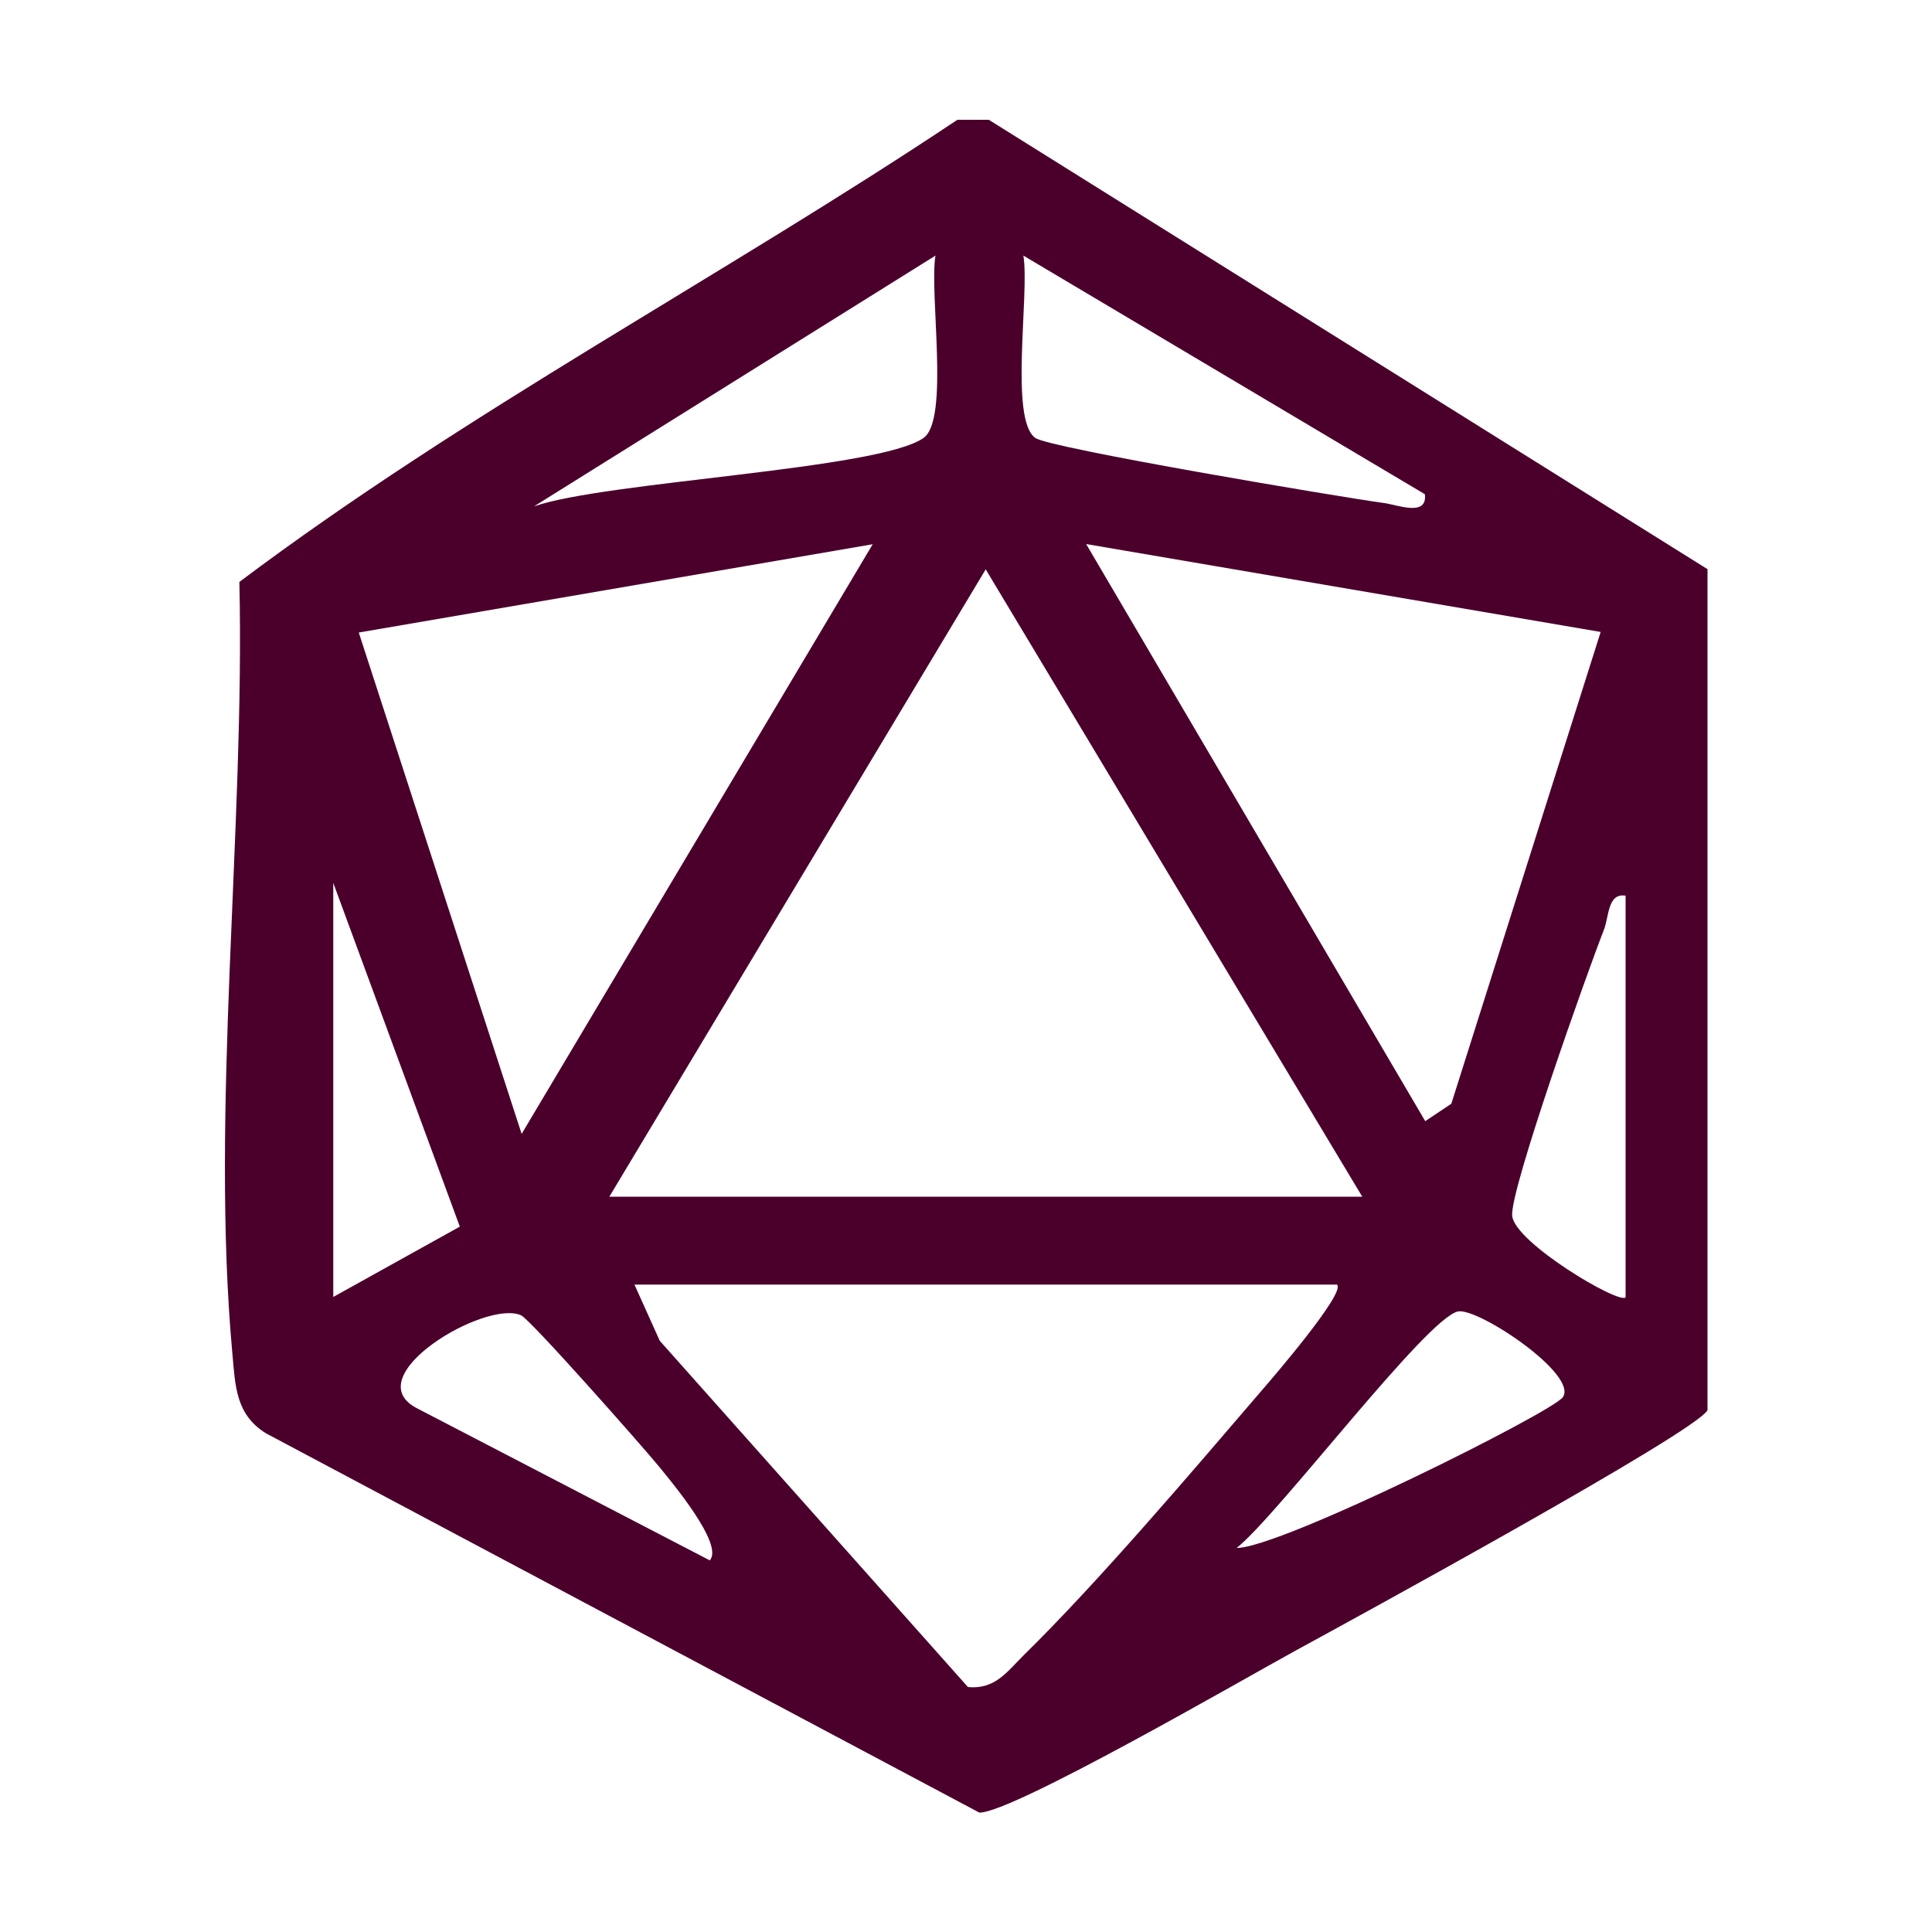
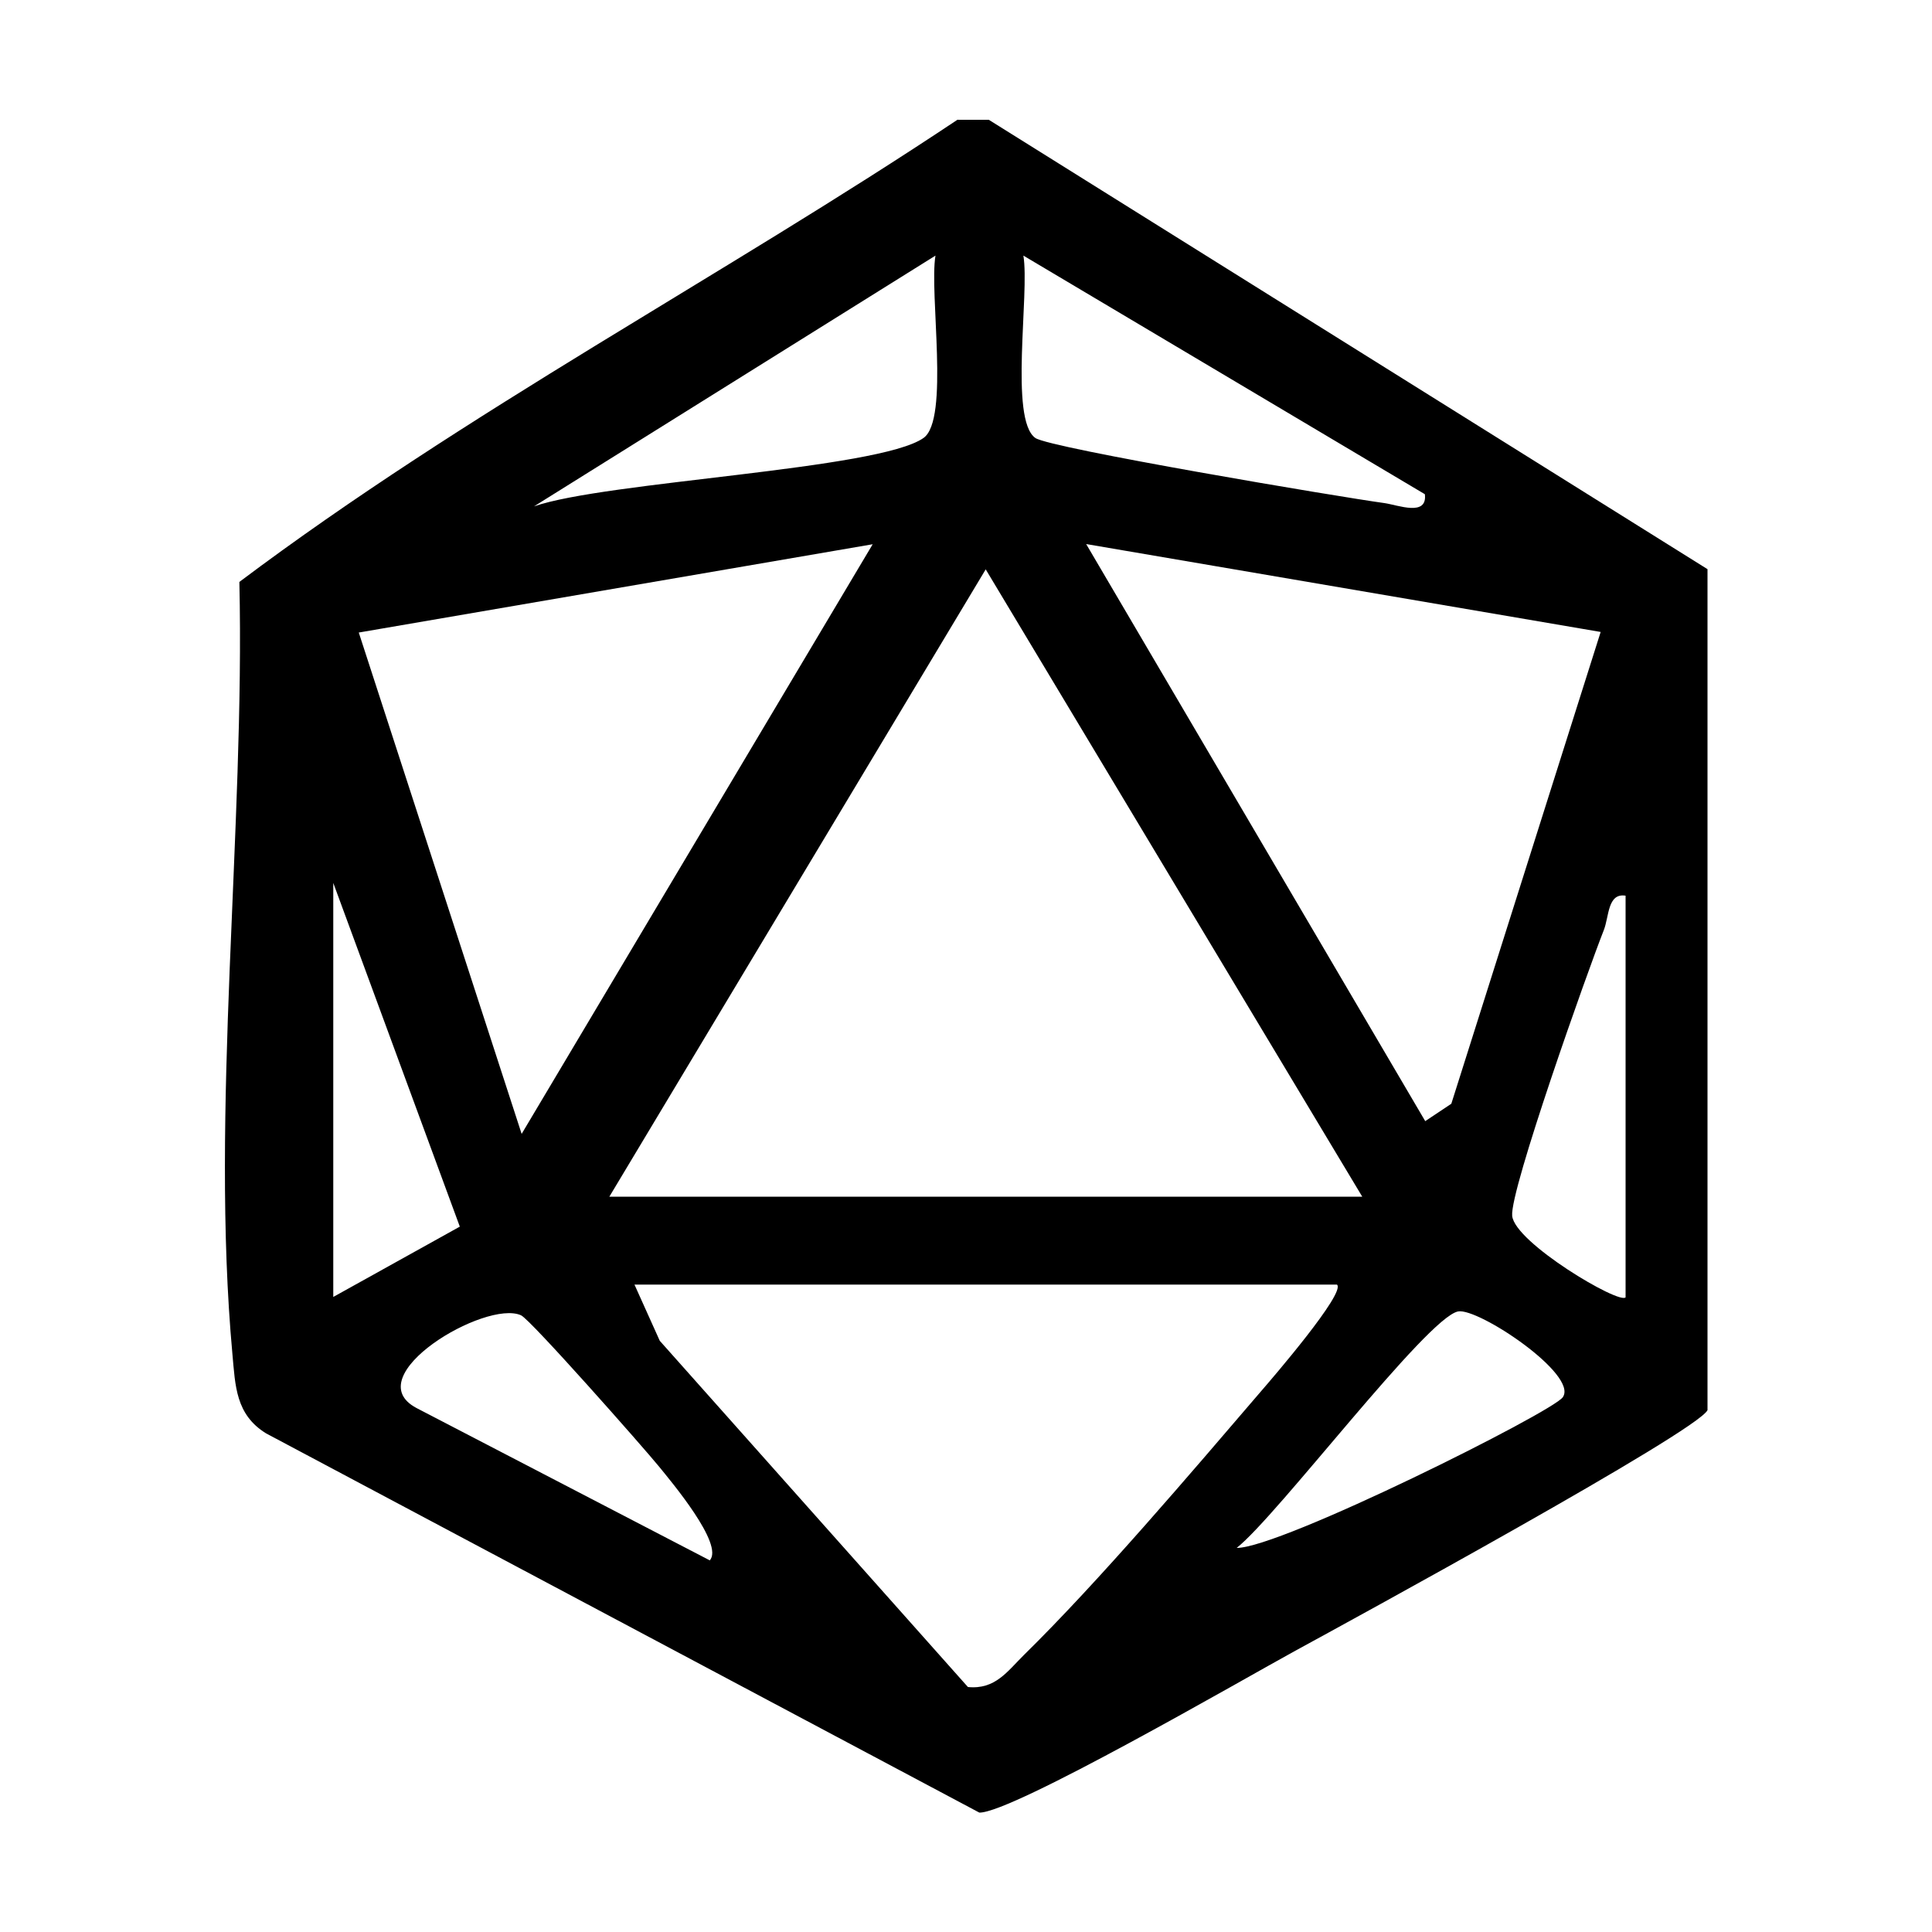
<svg xmlns="http://www.w3.org/2000/svg" id="Icons_Template" data-name="Icons/Template" viewBox="0 0 100 100">
  <defs>
    <style>
      .cls-1 {
-         fill: #4b002c;
+         fill: currentColor;
      }
    </style>
  </defs>
  <path class="cls-1" d="M49.57,6.2h1.61s37.2,23.26,37.2,23.26v43.53c-.54,1.11-18.56,10.94-21.33,12.45-2.62,1.43-14.67,8.41-16.36,8.38l-36.92-19.63c-1.57-.97-1.59-2.45-1.74-4.1-1.15-12.54.65-27.23.36-39.97,11.78-8.85,24.93-15.76,37.18-23.93ZM48.42,13.23l-20.78,12.98c3.69-1.29,17.83-1.9,20.16-3.54,1.36-.95.29-7.49.62-9.44ZM73.75,25.58l-20.78-12.35c.33,1.95-.74,8.49.62,9.44.75.53,15.79,3.06,18.07,3.37.7.1,2.24.72,2.09-.47ZM45.17,28.17l-26.6,4.57,8.43,25.95,18.17-30.52ZM82.85,32.71l-26.63-4.55,17.55,29.87,1.35-.9,7.73-24.42ZM70.51,61.94l-19.49-32.47-19.48,32.47h38.97ZM17.25,45.7v21.43l6.55-3.64-6.55-17.79ZM84.14,67.14v-20.78c-.94-.15-.85,1.09-1.13,1.79-.83,2.1-4.87,13.47-4.74,14.78.13,1.39,5.55,4.6,5.87,4.22ZM69.21,66.49h-36.37l1.31,2.91,15.95,17.92c1.41.14,2.04-.81,2.89-1.65,3.89-3.82,8.67-9.45,12.3-13.68.52-.6,4.4-5.1,3.91-5.5ZM36.73,80.77c.78-.81-2.02-4.12-2.61-4.85-.84-1.03-6.66-7.62-7.15-7.84-1.83-.83-8.53,3.15-5.41,4.8l15.17,7.88ZM80.89,72.32c.82-1.17-4.38-4.64-5.42-4.44-1.61.31-9.35,10.58-11.46,12.24,2.25.02,16.35-7.03,16.88-7.8Z" />
</svg>
